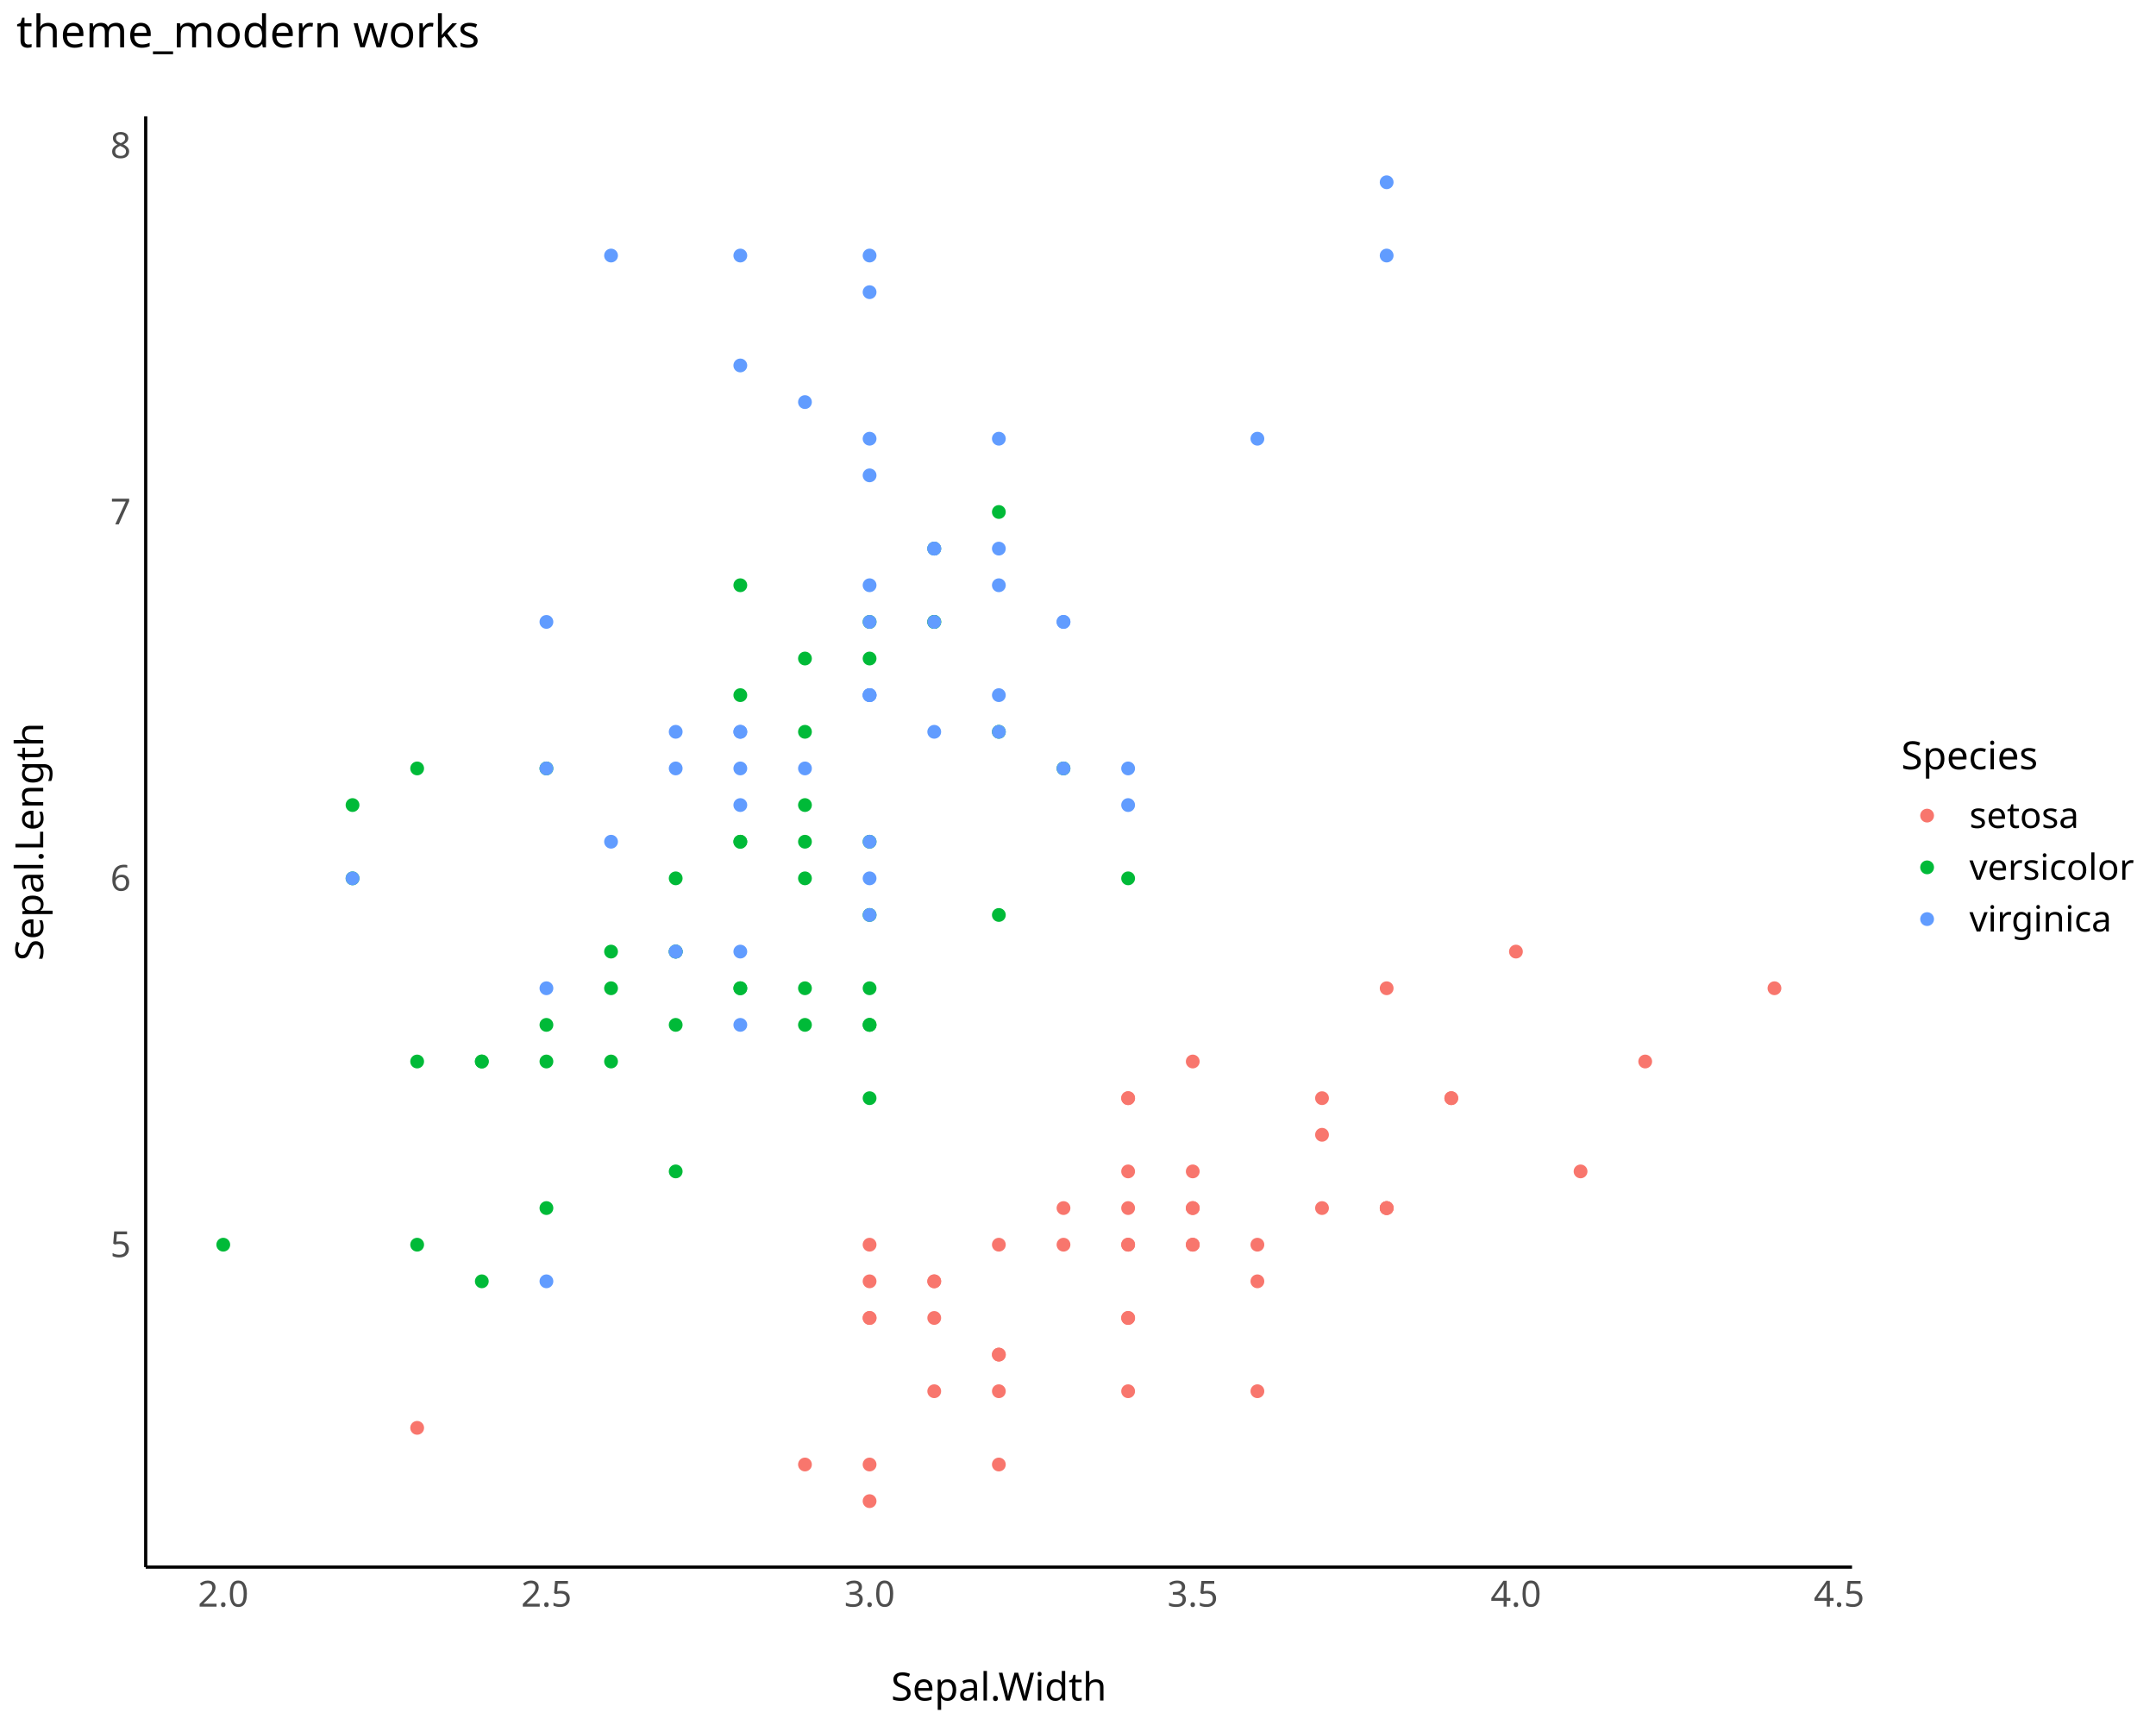
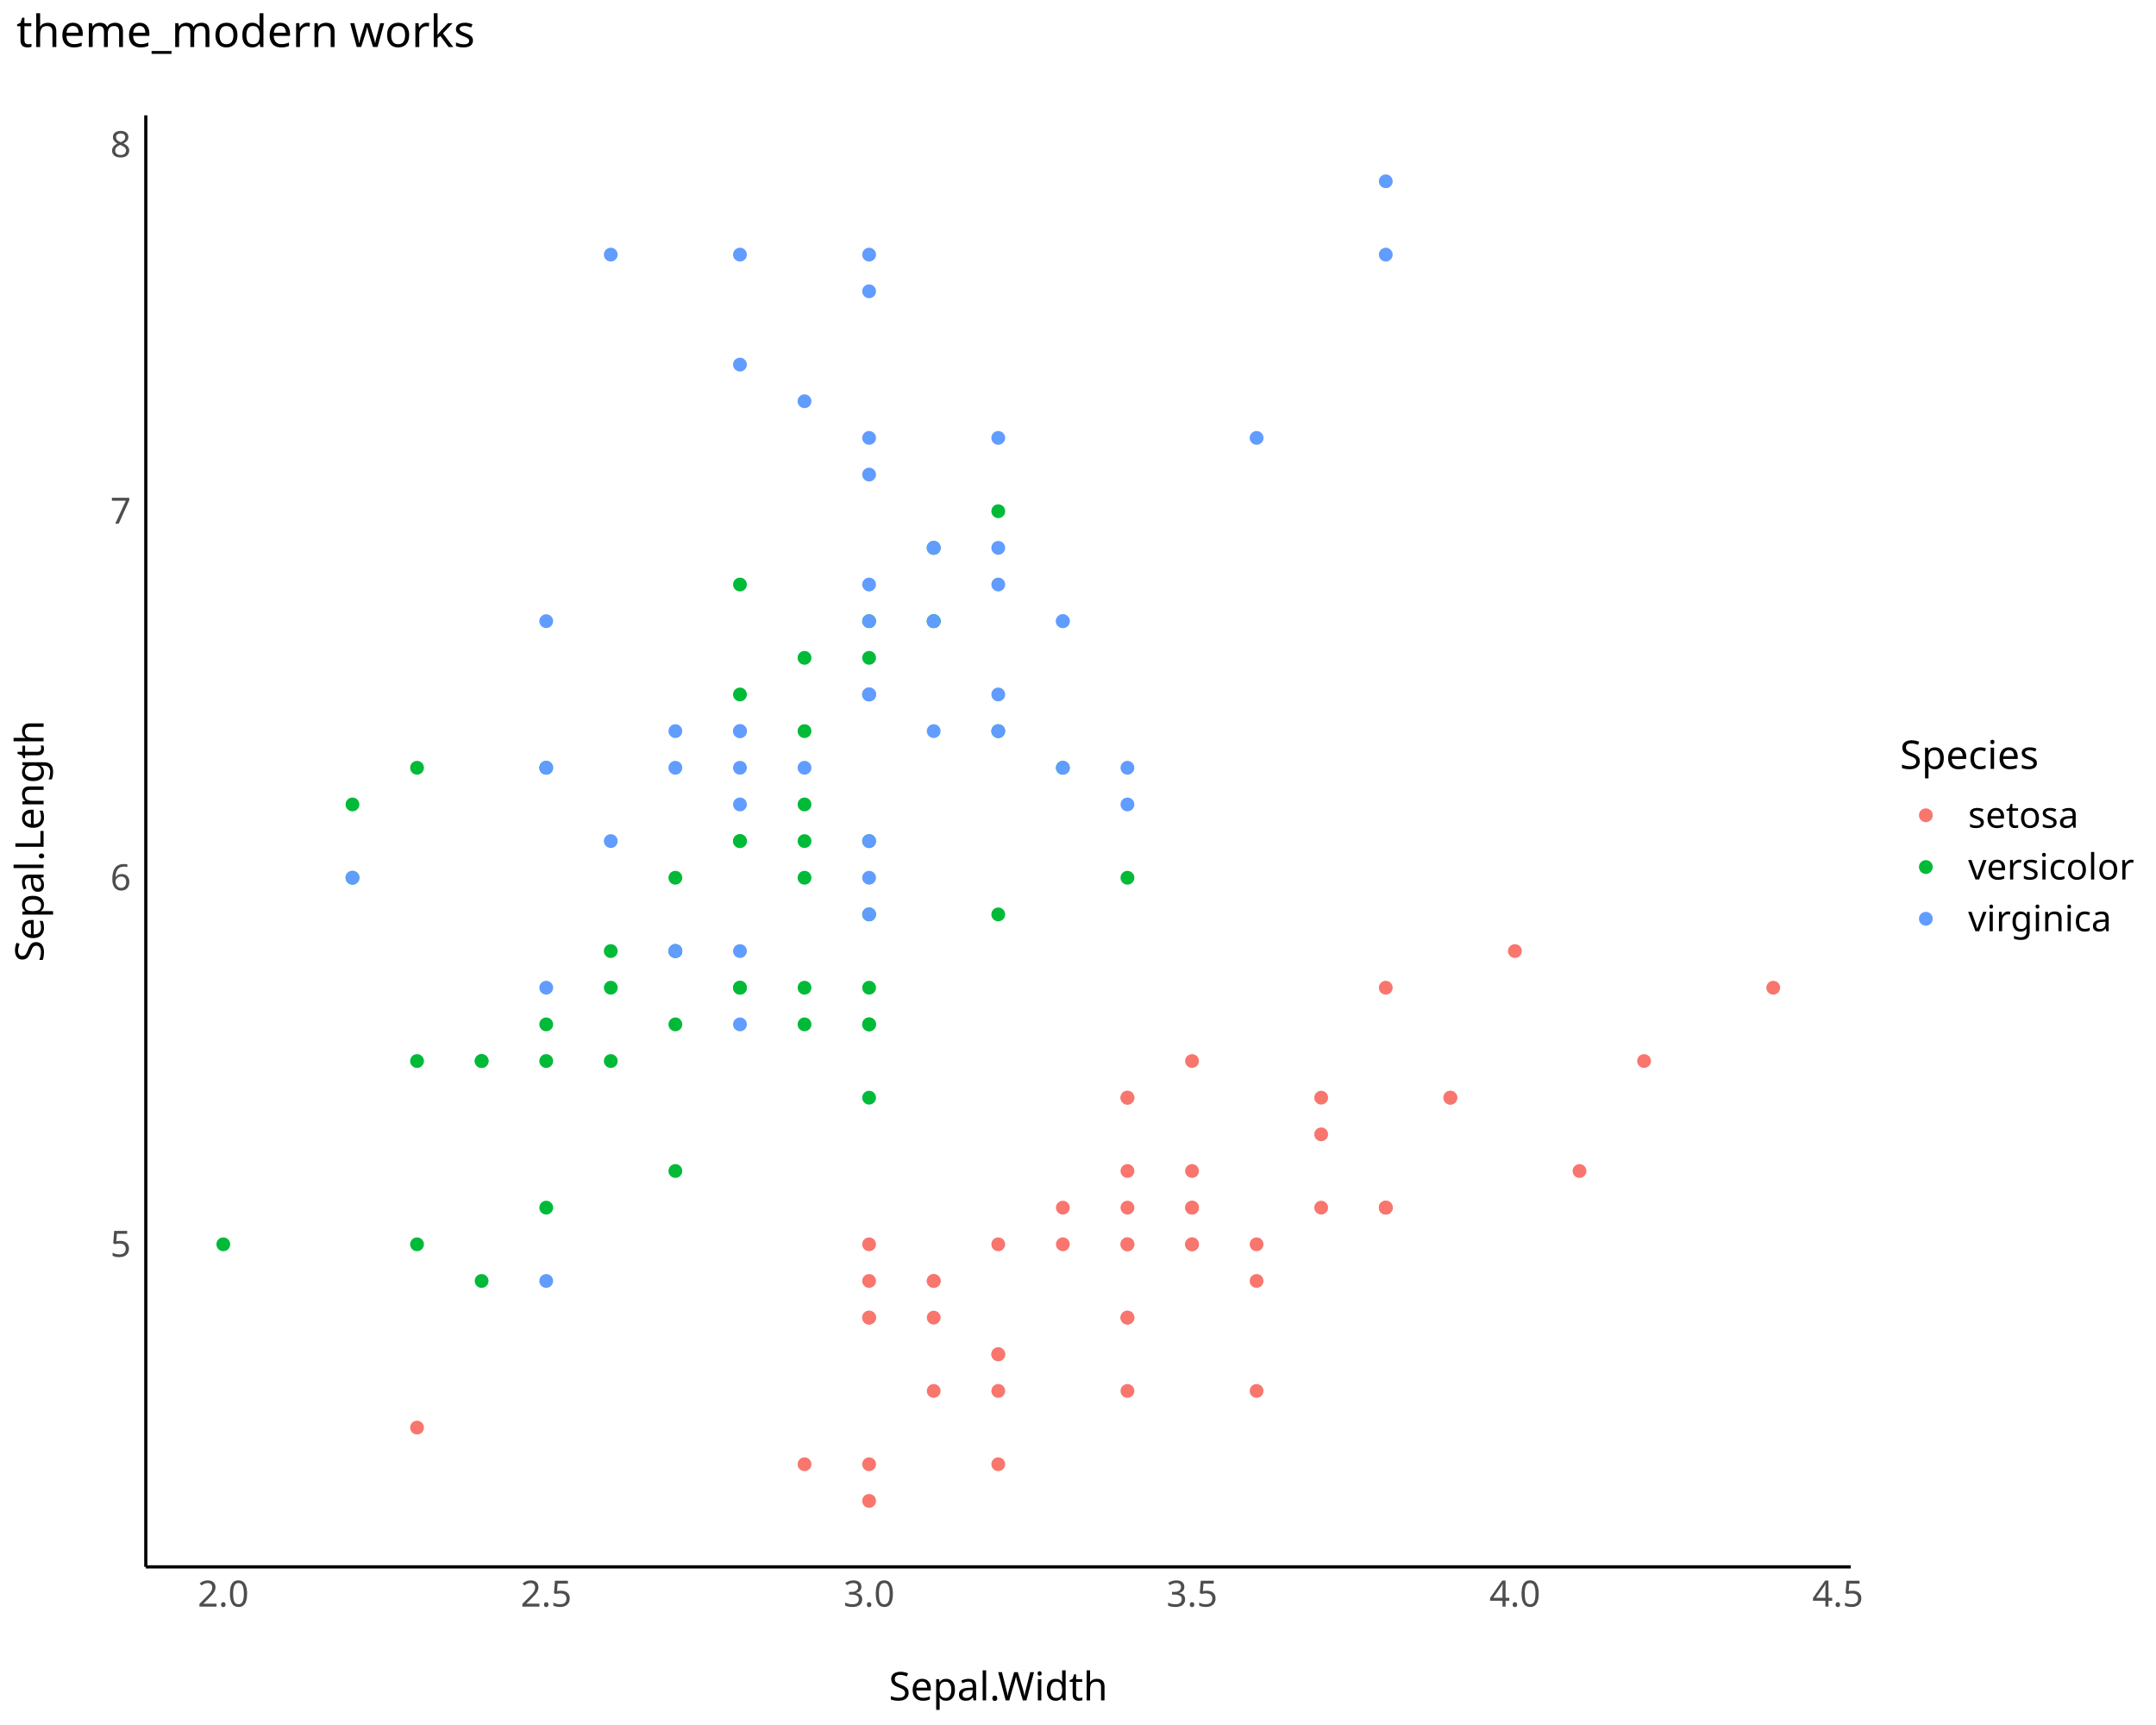
<svg xmlns="http://www.w3.org/2000/svg" class="svglite" data-engine-version="2.0" width="720.00pt" height="576.00pt" viewBox="0 0 720.00 576.00">
  <defs>
    <style type="text/css">
    .svglite line, .svglite polyline, .svglite polygon, .svglite path, .svglite rect, .svglite circle {
      fill: none;
      stroke: #000000;
      stroke-linecap: round;
      stroke-linejoin: round;
      stroke-miterlimit: 10.00;
    }
  </style>
  </defs>
  <rect width="100%" height="100%" style="stroke: none; fill: #FFFFFF;" />
  <defs>
    <clipPath id="cpMC4wMHw3MjAuMDB8MC4wMHw1NzYuMDA=">
      <rect x="0.00" y="0.00" width="720.00" height="576.00" />
    </clipPath>
  </defs>
  <g clip-path="url(#cpMC4wMHw3MjAuMDB8MC4wMHw1NzYuMDA=)">
    <rect x="0" y="0.00" width="720.00" height="576.00" style="stroke-width: 1.07; stroke: #FFFFFF; fill: #FFFFFF;" />
  </g>
  <defs>
-     <clipPath id="cpNDguNjZ8NjE4LjQ5fDM4Ljg0fDUyMy4yNw==">
-       <rect x="48.66" y="38.84" width="569.83" height="484.43" />
+     <clipPath id="cpNDguNjl8NjE4LjA2fDM4LjUxfDUyMy4yMA==">
+       <rect x="48.69" y="38.51" width="569.37" height="484.69" />
    </clipPath>
  </defs>
-   <g clip-path="url(#cpNDguNjZ8NjE4LjQ5fDM4Ljg0fDUyMy4yNw==)">
-     <rect x="48.66" y="38.84" width="569.83" height="484.43" style="stroke-width: 1.07; stroke: none; fill: #FFFFFF;" />
-     <circle cx="398.32" cy="403.39" r="1.95" style="stroke-width: 0.71; stroke: #F8766D; fill: #F8766D;" />
-     <circle cx="290.40" cy="427.85" r="1.95" style="stroke-width: 0.71; stroke: #F8766D; fill: #F8766D;" />
-     <circle cx="333.57" cy="452.32" r="1.95" style="stroke-width: 0.71; stroke: #F8766D; fill: #F8766D;" />
-     <circle cx="311.99" cy="464.55" r="1.95" style="stroke-width: 0.71; stroke: #F8766D; fill: #F8766D;" />
-     <circle cx="419.91" cy="415.62" r="1.95" style="stroke-width: 0.71; stroke: #F8766D; fill: #F8766D;" />
-     <circle cx="484.66" cy="366.69" r="1.95" style="stroke-width: 0.71; stroke: #F8766D; fill: #F8766D;" />
-     <circle cx="376.74" cy="464.55" r="1.95" style="stroke-width: 0.71; stroke: #F8766D; fill: #F8766D;" />
-     <circle cx="376.74" cy="415.62" r="1.95" style="stroke-width: 0.71; stroke: #F8766D; fill: #F8766D;" />
-     <circle cx="268.82" cy="489.02" r="1.95" style="stroke-width: 0.71; stroke: #F8766D; fill: #F8766D;" />
-     <circle cx="311.99" cy="427.85" r="1.95" style="stroke-width: 0.71; stroke: #F8766D; fill: #F8766D;" />
-     <circle cx="441.49" cy="366.69" r="1.95" style="stroke-width: 0.71; stroke: #F8766D; fill: #F8766D;" />
-     <circle cx="376.74" cy="440.08" r="1.95" style="stroke-width: 0.71; stroke: #F8766D; fill: #F8766D;" />
-     <circle cx="290.40" cy="440.08" r="1.95" style="stroke-width: 0.71; stroke: #F8766D; fill: #F8766D;" />
-     <circle cx="290.40" cy="501.25" r="1.95" style="stroke-width: 0.71; stroke: #F8766D; fill: #F8766D;" />
-     <circle cx="506.25" cy="317.75" r="1.95" style="stroke-width: 0.71; stroke: #F8766D; fill: #F8766D;" />
-     <circle cx="592.58" cy="329.99" r="1.95" style="stroke-width: 0.71; stroke: #F8766D; fill: #F8766D;" />
-     <circle cx="484.66" cy="366.69" r="1.95" style="stroke-width: 0.71; stroke: #F8766D; fill: #F8766D;" />
-     <circle cx="398.32" cy="403.39" r="1.95" style="stroke-width: 0.71; stroke: #F8766D; fill: #F8766D;" />
-     <circle cx="463.08" cy="329.99" r="1.95" style="stroke-width: 0.71; stroke: #F8766D; fill: #F8766D;" />
-     <circle cx="463.08" cy="403.39" r="1.95" style="stroke-width: 0.71; stroke: #F8766D; fill: #F8766D;" />
-     <circle cx="376.74" cy="366.69" r="1.95" style="stroke-width: 0.71; stroke: #F8766D; fill: #F8766D;" />
-     <circle cx="441.49" cy="403.39" r="1.95" style="stroke-width: 0.71; stroke: #F8766D; fill: #F8766D;" />
-     <circle cx="419.91" cy="464.55" r="1.95" style="stroke-width: 0.71; stroke: #F8766D; fill: #F8766D;" />
-     <circle cx="355.16" cy="403.39" r="1.95" style="stroke-width: 0.71; stroke: #F8766D; fill: #F8766D;" />
-     <circle cx="376.74" cy="440.08" r="1.95" style="stroke-width: 0.71; stroke: #F8766D; fill: #F8766D;" />
-     <circle cx="290.40" cy="415.62" r="1.95" style="stroke-width: 0.71; stroke: #F8766D; fill: #F8766D;" />
-     <circle cx="376.74" cy="415.62" r="1.95" style="stroke-width: 0.71; stroke: #F8766D; fill: #F8766D;" />
-     <circle cx="398.32" cy="391.15" r="1.95" style="stroke-width: 0.71; stroke: #F8766D; fill: #F8766D;" />
-     <circle cx="376.74" cy="391.15" r="1.95" style="stroke-width: 0.71; stroke: #F8766D; fill: #F8766D;" />
-     <circle cx="333.57" cy="452.32" r="1.95" style="stroke-width: 0.71; stroke: #F8766D; fill: #F8766D;" />
-     <circle cx="311.99" cy="440.08" r="1.95" style="stroke-width: 0.71; stroke: #F8766D; fill: #F8766D;" />
-     <circle cx="376.74" cy="366.69" r="1.95" style="stroke-width: 0.71; stroke: #F8766D; fill: #F8766D;" />
-     <circle cx="527.83" cy="391.15" r="1.95" style="stroke-width: 0.71; stroke: #F8766D; fill: #F8766D;" />
-     <circle cx="549.42" cy="354.45" r="1.95" style="stroke-width: 0.71; stroke: #F8766D; fill: #F8766D;" />
-     <circle cx="311.99" cy="427.85" r="1.95" style="stroke-width: 0.71; stroke: #F8766D; fill: #F8766D;" />
-     <circle cx="333.57" cy="415.62" r="1.95" style="stroke-width: 0.71; stroke: #F8766D; fill: #F8766D;" />
-     <circle cx="398.32" cy="354.45" r="1.95" style="stroke-width: 0.71; stroke: #F8766D; fill: #F8766D;" />
-     <circle cx="419.91" cy="427.85" r="1.95" style="stroke-width: 0.71; stroke: #F8766D; fill: #F8766D;" />
-     <circle cx="290.40" cy="489.02" r="1.95" style="stroke-width: 0.71; stroke: #F8766D; fill: #F8766D;" />
-     <circle cx="376.74" cy="403.39" r="1.95" style="stroke-width: 0.71; stroke: #F8766D; fill: #F8766D;" />
-     <circle cx="398.32" cy="415.62" r="1.95" style="stroke-width: 0.71; stroke: #F8766D; fill: #F8766D;" />
-     <circle cx="139.31" cy="476.78" r="1.95" style="stroke-width: 0.71; stroke: #F8766D; fill: #F8766D;" />
-     <circle cx="333.57" cy="489.02" r="1.95" style="stroke-width: 0.71; stroke: #F8766D; fill: #F8766D;" />
-     <circle cx="398.32" cy="415.62" r="1.95" style="stroke-width: 0.71; stroke: #F8766D; fill: #F8766D;" />
-     <circle cx="463.08" cy="403.39" r="1.95" style="stroke-width: 0.71; stroke: #F8766D; fill: #F8766D;" />
-     <circle cx="290.40" cy="440.08" r="1.95" style="stroke-width: 0.71; stroke: #F8766D; fill: #F8766D;" />
-     <circle cx="463.08" cy="403.39" r="1.95" style="stroke-width: 0.71; stroke: #F8766D; fill: #F8766D;" />
-     <circle cx="333.57" cy="464.55" r="1.95" style="stroke-width: 0.71; stroke: #F8766D; fill: #F8766D;" />
-     <circle cx="441.49" cy="378.92" r="1.95" style="stroke-width: 0.71; stroke: #F8766D; fill: #F8766D;" />
-     <circle cx="355.16" cy="415.62" r="1.95" style="stroke-width: 0.71; stroke: #F8766D; fill: #F8766D;" />
-     <circle cx="333.57" cy="170.96" r="1.95" style="stroke-width: 0.71; stroke: #00BA38; fill: #00BA38;" />
-     <circle cx="333.57" cy="244.36" r="1.95" style="stroke-width: 0.71; stroke: #00BA38; fill: #00BA38;" />
-     <circle cx="311.99" cy="183.19" r="1.95" style="stroke-width: 0.71; stroke: #00BA38; fill: #00BA38;" />
-     <circle cx="139.31" cy="354.45" r="1.95" style="stroke-width: 0.71; stroke: #00BA38; fill: #00BA38;" />
-     <circle cx="247.23" cy="232.12" r="1.95" style="stroke-width: 0.71; stroke: #00BA38; fill: #00BA38;" />
-     <circle cx="247.23" cy="329.99" r="1.95" style="stroke-width: 0.71; stroke: #00BA38; fill: #00BA38;" />
-     <circle cx="355.16" cy="256.59" r="1.95" style="stroke-width: 0.71; stroke: #00BA38; fill: #00BA38;" />
-     <circle cx="160.90" cy="427.85" r="1.95" style="stroke-width: 0.71; stroke: #00BA38; fill: #00BA38;" />
-     <circle cx="268.82" cy="219.89" r="1.95" style="stroke-width: 0.71; stroke: #00BA38; fill: #00BA38;" />
-     <circle cx="225.65" cy="391.15" r="1.95" style="stroke-width: 0.71; stroke: #00BA38; fill: #00BA38;" />
-     <circle cx="74.56" cy="415.62" r="1.95" style="stroke-width: 0.71; stroke: #00BA38; fill: #00BA38;" />
-     <circle cx="290.40" cy="305.52" r="1.95" style="stroke-width: 0.71; stroke: #00BA38; fill: #00BA38;" />
-     <circle cx="117.73" cy="293.29" r="1.95" style="stroke-width: 0.71; stroke: #00BA38; fill: #00BA38;" />
-     <circle cx="268.82" cy="281.06" r="1.95" style="stroke-width: 0.71; stroke: #00BA38; fill: #00BA38;" />
-     <circle cx="268.82" cy="342.22" r="1.95" style="stroke-width: 0.71; stroke: #00BA38; fill: #00BA38;" />
-     <circle cx="311.99" cy="207.66" r="1.95" style="stroke-width: 0.71; stroke: #00BA38; fill: #00BA38;" />
-     <circle cx="290.40" cy="342.22" r="1.95" style="stroke-width: 0.71; stroke: #00BA38; fill: #00BA38;" />
-     <circle cx="225.65" cy="317.75" r="1.95" style="stroke-width: 0.71; stroke: #00BA38; fill: #00BA38;" />
-     <circle cx="117.73" cy="268.82" r="1.95" style="stroke-width: 0.71; stroke: #00BA38; fill: #00BA38;" />
-     <circle cx="182.48" cy="342.22" r="1.95" style="stroke-width: 0.71; stroke: #00BA38; fill: #00BA38;" />
-     <circle cx="333.57" cy="305.52" r="1.95" style="stroke-width: 0.71; stroke: #00BA38; fill: #00BA38;" />
-     <circle cx="247.23" cy="281.06" r="1.95" style="stroke-width: 0.71; stroke: #00BA38; fill: #00BA38;" />
-     <circle cx="182.48" cy="256.59" r="1.95" style="stroke-width: 0.71; stroke: #00BA38; fill: #00BA38;" />
-     <circle cx="247.23" cy="281.06" r="1.95" style="stroke-width: 0.71; stroke: #00BA38; fill: #00BA38;" />
-     <circle cx="268.82" cy="244.36" r="1.95" style="stroke-width: 0.71; stroke: #00BA38; fill: #00BA38;" />
-     <circle cx="290.40" cy="219.89" r="1.95" style="stroke-width: 0.71; stroke: #00BA38; fill: #00BA38;" />
-     <circle cx="247.23" cy="195.42" r="1.95" style="stroke-width: 0.71; stroke: #00BA38; fill: #00BA38;" />
-     <circle cx="290.40" cy="207.66" r="1.95" style="stroke-width: 0.71; stroke: #00BA38; fill: #00BA38;" />
-     <circle cx="268.82" cy="293.29" r="1.95" style="stroke-width: 0.71; stroke: #00BA38; fill: #00BA38;" />
-     <circle cx="204.06" cy="329.99" r="1.95" style="stroke-width: 0.71; stroke: #00BA38; fill: #00BA38;" />
-     <circle cx="160.90" cy="354.45" r="1.95" style="stroke-width: 0.71; stroke: #00BA38; fill: #00BA38;" />
-     <circle cx="160.90" cy="354.45" r="1.95" style="stroke-width: 0.71; stroke: #00BA38; fill: #00BA38;" />
-     <circle cx="225.65" cy="317.75" r="1.95" style="stroke-width: 0.71; stroke: #00BA38; fill: #00BA38;" />
-     <circle cx="225.65" cy="293.29" r="1.95" style="stroke-width: 0.71; stroke: #00BA38; fill: #00BA38;" />
-     <circle cx="290.40" cy="366.69" r="1.95" style="stroke-width: 0.71; stroke: #00BA38; fill: #00BA38;" />
-     <circle cx="376.74" cy="293.29" r="1.95" style="stroke-width: 0.71; stroke: #00BA38; fill: #00BA38;" />
-     <circle cx="311.99" cy="207.66" r="1.95" style="stroke-width: 0.71; stroke: #00BA38; fill: #00BA38;" />
-     <circle cx="139.31" cy="256.59" r="1.95" style="stroke-width: 0.71; stroke: #00BA38; fill: #00BA38;" />
-     <circle cx="290.40" cy="342.22" r="1.95" style="stroke-width: 0.71; stroke: #00BA38; fill: #00BA38;" />
-     <circle cx="182.48" cy="354.45" r="1.95" style="stroke-width: 0.71; stroke: #00BA38; fill: #00BA38;" />
-     <circle cx="204.06" cy="354.45" r="1.95" style="stroke-width: 0.71; stroke: #00BA38; fill: #00BA38;" />
-     <circle cx="290.40" cy="281.06" r="1.95" style="stroke-width: 0.71; stroke: #00BA38; fill: #00BA38;" />
-     <circle cx="204.06" cy="317.75" r="1.95" style="stroke-width: 0.71; stroke: #00BA38; fill: #00BA38;" />
-     <circle cx="139.31" cy="415.62" r="1.95" style="stroke-width: 0.71; stroke: #00BA38; fill: #00BA38;" />
-     <circle cx="225.65" cy="342.22" r="1.95" style="stroke-width: 0.71; stroke: #00BA38; fill: #00BA38;" />
-     <circle cx="290.40" cy="329.99" r="1.95" style="stroke-width: 0.71; stroke: #00BA38; fill: #00BA38;" />
-     <circle cx="268.82" cy="329.99" r="1.95" style="stroke-width: 0.71; stroke: #00BA38; fill: #00BA38;" />
-     <circle cx="268.82" cy="268.82" r="1.95" style="stroke-width: 0.71; stroke: #00BA38; fill: #00BA38;" />
-     <circle cx="182.48" cy="403.39" r="1.95" style="stroke-width: 0.71; stroke: #00BA38; fill: #00BA38;" />
-     <circle cx="247.23" cy="329.99" r="1.95" style="stroke-width: 0.71; stroke: #00BA38; fill: #00BA38;" />
-     <circle cx="355.16" cy="256.59" r="1.95" style="stroke-width: 0.71; stroke: #619CFF; fill: #619CFF;" />
-     <circle cx="225.65" cy="317.75" r="1.95" style="stroke-width: 0.71; stroke: #619CFF; fill: #619CFF;" />
-     <circle cx="290.40" cy="158.73" r="1.95" style="stroke-width: 0.71; stroke: #619CFF; fill: #619CFF;" />
-     <circle cx="268.82" cy="256.59" r="1.95" style="stroke-width: 0.71; stroke: #619CFF; fill: #619CFF;" />
-     <circle cx="290.40" cy="232.12" r="1.95" style="stroke-width: 0.71; stroke: #619CFF; fill: #619CFF;" />
-     <circle cx="290.40" cy="97.56" r="1.95" style="stroke-width: 0.71; stroke: #619CFF; fill: #619CFF;" />
-     <circle cx="182.48" cy="427.85" r="1.95" style="stroke-width: 0.71; stroke: #619CFF; fill: #619CFF;" />
-     <circle cx="268.82" cy="134.26" r="1.95" style="stroke-width: 0.71; stroke: #619CFF; fill: #619CFF;" />
-     <circle cx="182.48" cy="207.66" r="1.95" style="stroke-width: 0.71; stroke: #619CFF; fill: #619CFF;" />
-     <circle cx="419.91" cy="146.49" r="1.95" style="stroke-width: 0.71; stroke: #619CFF; fill: #619CFF;" />
-     <circle cx="333.57" cy="232.12" r="1.95" style="stroke-width: 0.71; stroke: #619CFF; fill: #619CFF;" />
-     <circle cx="225.65" cy="244.36" r="1.95" style="stroke-width: 0.71; stroke: #619CFF; fill: #619CFF;" />
-     <circle cx="290.40" cy="195.42" r="1.95" style="stroke-width: 0.71; stroke: #619CFF; fill: #619CFF;" />
-     <circle cx="182.48" cy="329.99" r="1.95" style="stroke-width: 0.71; stroke: #619CFF; fill: #619CFF;" />
-     <circle cx="247.23" cy="317.75" r="1.95" style="stroke-width: 0.71; stroke: #619CFF; fill: #619CFF;" />
-     <circle cx="333.57" cy="244.36" r="1.95" style="stroke-width: 0.71; stroke: #619CFF; fill: #619CFF;" />
-     <circle cx="290.40" cy="232.12" r="1.95" style="stroke-width: 0.71; stroke: #619CFF; fill: #619CFF;" />
-     <circle cx="463.08" cy="85.33" r="1.95" style="stroke-width: 0.71; stroke: #619CFF; fill: #619CFF;" />
-     <circle cx="204.06" cy="85.33" r="1.95" style="stroke-width: 0.71; stroke: #619CFF; fill: #619CFF;" />
-     <circle cx="117.73" cy="293.29" r="1.95" style="stroke-width: 0.71; stroke: #619CFF; fill: #619CFF;" />
-     <circle cx="333.57" cy="183.19" r="1.95" style="stroke-width: 0.71; stroke: #619CFF; fill: #619CFF;" />
-     <circle cx="247.23" cy="342.22" r="1.95" style="stroke-width: 0.71; stroke: #619CFF; fill: #619CFF;" />
-     <circle cx="247.23" cy="85.33" r="1.95" style="stroke-width: 0.71; stroke: #619CFF; fill: #619CFF;" />
-     <circle cx="225.65" cy="256.59" r="1.95" style="stroke-width: 0.71; stroke: #619CFF; fill: #619CFF;" />
-     <circle cx="355.16" cy="207.66" r="1.95" style="stroke-width: 0.71; stroke: #619CFF; fill: #619CFF;" />
-     <circle cx="333.57" cy="146.49" r="1.95" style="stroke-width: 0.71; stroke: #619CFF; fill: #619CFF;" />
-     <circle cx="247.23" cy="268.82" r="1.95" style="stroke-width: 0.71; stroke: #619CFF; fill: #619CFF;" />
-     <circle cx="290.40" cy="281.06" r="1.95" style="stroke-width: 0.71; stroke: #619CFF; fill: #619CFF;" />
-     <circle cx="247.23" cy="244.36" r="1.95" style="stroke-width: 0.71; stroke: #619CFF; fill: #619CFF;" />
-     <circle cx="290.40" cy="146.49" r="1.95" style="stroke-width: 0.71; stroke: #619CFF; fill: #619CFF;" />
-     <circle cx="247.23" cy="122.03" r="1.95" style="stroke-width: 0.71; stroke: #619CFF; fill: #619CFF;" />
-     <circle cx="463.08" cy="60.86" r="1.95" style="stroke-width: 0.71; stroke: #619CFF; fill: #619CFF;" />
-     <circle cx="247.23" cy="244.36" r="1.95" style="stroke-width: 0.71; stroke: #619CFF; fill: #619CFF;" />
-     <circle cx="247.23" cy="256.59" r="1.95" style="stroke-width: 0.71; stroke: #619CFF; fill: #619CFF;" />
-     <circle cx="204.06" cy="281.06" r="1.95" style="stroke-width: 0.71; stroke: #619CFF; fill: #619CFF;" />
-     <circle cx="290.40" cy="85.33" r="1.95" style="stroke-width: 0.71; stroke: #619CFF; fill: #619CFF;" />
-     <circle cx="376.74" cy="256.59" r="1.95" style="stroke-width: 0.71; stroke: #619CFF; fill: #619CFF;" />
-     <circle cx="311.99" cy="244.36" r="1.95" style="stroke-width: 0.71; stroke: #619CFF; fill: #619CFF;" />
-     <circle cx="290.40" cy="293.29" r="1.95" style="stroke-width: 0.71; stroke: #619CFF; fill: #619CFF;" />
-     <circle cx="311.99" cy="183.19" r="1.95" style="stroke-width: 0.71; stroke: #619CFF; fill: #619CFF;" />
-     <circle cx="311.99" cy="207.66" r="1.95" style="stroke-width: 0.71; stroke: #619CFF; fill: #619CFF;" />
-     <circle cx="311.99" cy="183.19" r="1.95" style="stroke-width: 0.71; stroke: #619CFF; fill: #619CFF;" />
-     <circle cx="225.65" cy="317.75" r="1.95" style="stroke-width: 0.71; stroke: #619CFF; fill: #619CFF;" />
-     <circle cx="333.57" cy="195.42" r="1.95" style="stroke-width: 0.71; stroke: #619CFF; fill: #619CFF;" />
-     <circle cx="355.16" cy="207.66" r="1.95" style="stroke-width: 0.71; stroke: #619CFF; fill: #619CFF;" />
-     <circle cx="290.40" cy="207.66" r="1.95" style="stroke-width: 0.71; stroke: #619CFF; fill: #619CFF;" />
-     <circle cx="182.48" cy="256.59" r="1.95" style="stroke-width: 0.71; stroke: #619CFF; fill: #619CFF;" />
-     <circle cx="290.40" cy="232.12" r="1.95" style="stroke-width: 0.71; stroke: #619CFF; fill: #619CFF;" />
-     <circle cx="376.74" cy="268.82" r="1.95" style="stroke-width: 0.71; stroke: #619CFF; fill: #619CFF;" />
-     <circle cx="290.40" cy="305.52" r="1.95" style="stroke-width: 0.71; stroke: #619CFF; fill: #619CFF;" />
+   <g clip-path="url(#cpNDguNjl8NjE4LjA2fDM4LjUxfDUyMy4yMA==)">
+     <rect x="48.69" y="38.51" width="569.37" height="484.69" style="stroke-width: 1.07; stroke: none; fill: #FFFFFF;" />
+     <circle cx="398.08" cy="403.25" r="1.95" style="stroke-width: 0.71; stroke: #F8766D; fill: #F8766D;" />
+     <circle cx="290.24" cy="427.73" r="1.95" style="stroke-width: 0.71; stroke: #F8766D; fill: #F8766D;" />
+     <circle cx="333.37" cy="452.21" r="1.95" style="stroke-width: 0.71; stroke: #F8766D; fill: #F8766D;" />
+     <circle cx="311.81" cy="464.45" r="1.95" style="stroke-width: 0.71; stroke: #F8766D; fill: #F8766D;" />
+     <circle cx="419.64" cy="415.49" r="1.95" style="stroke-width: 0.71; stroke: #F8766D; fill: #F8766D;" />
+     <circle cx="484.34" cy="366.53" r="1.95" style="stroke-width: 0.71; stroke: #F8766D; fill: #F8766D;" />
+     <circle cx="376.51" cy="464.45" r="1.95" style="stroke-width: 0.71; stroke: #F8766D; fill: #F8766D;" />
+     <circle cx="376.51" cy="415.49" r="1.95" style="stroke-width: 0.71; stroke: #F8766D; fill: #F8766D;" />
+     <circle cx="268.67" cy="488.93" r="1.95" style="stroke-width: 0.71; stroke: #F8766D; fill: #F8766D;" />
+     <circle cx="311.81" cy="427.73" r="1.95" style="stroke-width: 0.71; stroke: #F8766D; fill: #F8766D;" />
+     <circle cx="441.21" cy="366.53" r="1.95" style="stroke-width: 0.71; stroke: #F8766D; fill: #F8766D;" />
+     <circle cx="376.51" cy="439.97" r="1.95" style="stroke-width: 0.71; stroke: #F8766D; fill: #F8766D;" />
+     <circle cx="290.24" cy="439.97" r="1.95" style="stroke-width: 0.71; stroke: #F8766D; fill: #F8766D;" />
+     <circle cx="290.24" cy="501.17" r="1.95" style="stroke-width: 0.71; stroke: #F8766D; fill: #F8766D;" />
+     <circle cx="505.91" cy="317.57" r="1.95" style="stroke-width: 0.71; stroke: #F8766D; fill: #F8766D;" />
+     <circle cx="592.18" cy="329.81" r="1.95" style="stroke-width: 0.71; stroke: #F8766D; fill: #F8766D;" />
+     <circle cx="484.34" cy="366.53" r="1.95" style="stroke-width: 0.71; stroke: #F8766D; fill: #F8766D;" />
+     <circle cx="398.08" cy="403.25" r="1.95" style="stroke-width: 0.71; stroke: #F8766D; fill: #F8766D;" />
+     <circle cx="462.78" cy="329.81" r="1.95" style="stroke-width: 0.71; stroke: #F8766D; fill: #F8766D;" />
+     <circle cx="462.78" cy="403.25" r="1.95" style="stroke-width: 0.71; stroke: #F8766D; fill: #F8766D;" />
+     <circle cx="376.51" cy="366.53" r="1.95" style="stroke-width: 0.71; stroke: #F8766D; fill: #F8766D;" />
+     <circle cx="441.21" cy="403.25" r="1.95" style="stroke-width: 0.71; stroke: #F8766D; fill: #F8766D;" />
+     <circle cx="419.64" cy="464.45" r="1.95" style="stroke-width: 0.71; stroke: #F8766D; fill: #F8766D;" />
+     <circle cx="354.94" cy="403.25" r="1.95" style="stroke-width: 0.71; stroke: #F8766D; fill: #F8766D;" />
+     <circle cx="376.51" cy="439.97" r="1.95" style="stroke-width: 0.71; stroke: #F8766D; fill: #F8766D;" />
+     <circle cx="290.24" cy="415.49" r="1.95" style="stroke-width: 0.71; stroke: #F8766D; fill: #F8766D;" />
+     <circle cx="376.51" cy="415.49" r="1.95" style="stroke-width: 0.71; stroke: #F8766D; fill: #F8766D;" />
+     <circle cx="398.08" cy="391.01" r="1.95" style="stroke-width: 0.71; stroke: #F8766D; fill: #F8766D;" />
+     <circle cx="376.51" cy="391.01" r="1.95" style="stroke-width: 0.71; stroke: #F8766D; fill: #F8766D;" />
+     <circle cx="333.37" cy="452.21" r="1.95" style="stroke-width: 0.71; stroke: #F8766D; fill: #F8766D;" />
+     <circle cx="311.81" cy="439.97" r="1.95" style="stroke-width: 0.71; stroke: #F8766D; fill: #F8766D;" />
+     <circle cx="376.51" cy="366.53" r="1.95" style="stroke-width: 0.71; stroke: #F8766D; fill: #F8766D;" />
+     <circle cx="527.48" cy="391.01" r="1.95" style="stroke-width: 0.71; stroke: #F8766D; fill: #F8766D;" />
+     <circle cx="549.04" cy="354.29" r="1.95" style="stroke-width: 0.71; stroke: #F8766D; fill: #F8766D;" />
+     <circle cx="311.81" cy="427.73" r="1.95" style="stroke-width: 0.71; stroke: #F8766D; fill: #F8766D;" />
+     <circle cx="333.37" cy="415.49" r="1.95" style="stroke-width: 0.71; stroke: #F8766D; fill: #F8766D;" />
+     <circle cx="398.08" cy="354.29" r="1.95" style="stroke-width: 0.71; stroke: #F8766D; fill: #F8766D;" />
+     <circle cx="419.64" cy="427.73" r="1.95" style="stroke-width: 0.71; stroke: #F8766D; fill: #F8766D;" />
+     <circle cx="290.24" cy="488.93" r="1.95" style="stroke-width: 0.71; stroke: #F8766D; fill: #F8766D;" />
+     <circle cx="376.51" cy="403.25" r="1.95" style="stroke-width: 0.71; stroke: #F8766D; fill: #F8766D;" />
+     <circle cx="398.08" cy="415.49" r="1.95" style="stroke-width: 0.71; stroke: #F8766D; fill: #F8766D;" />
+     <circle cx="139.27" cy="476.69" r="1.95" style="stroke-width: 0.71; stroke: #F8766D; fill: #F8766D;" />
+     <circle cx="333.37" cy="488.93" r="1.95" style="stroke-width: 0.71; stroke: #F8766D; fill: #F8766D;" />
+     <circle cx="398.08" cy="415.49" r="1.95" style="stroke-width: 0.71; stroke: #F8766D; fill: #F8766D;" />
+     <circle cx="462.78" cy="403.25" r="1.95" style="stroke-width: 0.71; stroke: #F8766D; fill: #F8766D;" />
+     <circle cx="290.24" cy="439.97" r="1.95" style="stroke-width: 0.71; stroke: #F8766D; fill: #F8766D;" />
+     <circle cx="462.78" cy="403.25" r="1.95" style="stroke-width: 0.71; stroke: #F8766D; fill: #F8766D;" />
+     <circle cx="333.37" cy="464.45" r="1.95" style="stroke-width: 0.71; stroke: #F8766D; fill: #F8766D;" />
+     <circle cx="441.21" cy="378.77" r="1.95" style="stroke-width: 0.71; stroke: #F8766D; fill: #F8766D;" />
+     <circle cx="354.94" cy="415.49" r="1.95" style="stroke-width: 0.71; stroke: #F8766D; fill: #F8766D;" />
+     <circle cx="333.37" cy="170.70" r="1.95" style="stroke-width: 0.71; stroke: #00BA38; fill: #00BA38;" />
+     <circle cx="333.37" cy="244.13" r="1.95" style="stroke-width: 0.71; stroke: #00BA38; fill: #00BA38;" />
+     <circle cx="311.81" cy="182.94" r="1.95" style="stroke-width: 0.71; stroke: #00BA38; fill: #00BA38;" />
+     <circle cx="139.27" cy="354.29" r="1.95" style="stroke-width: 0.71; stroke: #00BA38; fill: #00BA38;" />
+     <circle cx="247.11" cy="231.89" r="1.95" style="stroke-width: 0.71; stroke: #00BA38; fill: #00BA38;" />
+     <circle cx="247.11" cy="329.81" r="1.95" style="stroke-width: 0.71; stroke: #00BA38; fill: #00BA38;" />
+     <circle cx="354.94" cy="256.37" r="1.95" style="stroke-width: 0.71; stroke: #00BA38; fill: #00BA38;" />
+     <circle cx="160.84" cy="427.73" r="1.95" style="stroke-width: 0.71; stroke: #00BA38; fill: #00BA38;" />
+     <circle cx="268.67" cy="219.66" r="1.95" style="stroke-width: 0.71; stroke: #00BA38; fill: #00BA38;" />
+     <circle cx="225.54" cy="391.01" r="1.95" style="stroke-width: 0.71; stroke: #00BA38; fill: #00BA38;" />
+     <circle cx="74.57" cy="415.49" r="1.95" style="stroke-width: 0.71; stroke: #00BA38; fill: #00BA38;" />
+     <circle cx="290.24" cy="305.33" r="1.95" style="stroke-width: 0.71; stroke: #00BA38; fill: #00BA38;" />
+     <circle cx="117.71" cy="293.09" r="1.95" style="stroke-width: 0.71; stroke: #00BA38; fill: #00BA38;" />
+     <circle cx="268.67" cy="280.85" r="1.95" style="stroke-width: 0.71; stroke: #00BA38; fill: #00BA38;" />
+     <circle cx="268.67" cy="342.05" r="1.95" style="stroke-width: 0.71; stroke: #00BA38; fill: #00BA38;" />
+     <circle cx="311.81" cy="207.42" r="1.95" style="stroke-width: 0.71; stroke: #00BA38; fill: #00BA38;" />
+     <circle cx="290.24" cy="342.05" r="1.95" style="stroke-width: 0.71; stroke: #00BA38; fill: #00BA38;" />
+     <circle cx="225.54" cy="317.57" r="1.95" style="stroke-width: 0.71; stroke: #00BA38; fill: #00BA38;" />
+     <circle cx="117.71" cy="268.61" r="1.95" style="stroke-width: 0.71; stroke: #00BA38; fill: #00BA38;" />
+     <circle cx="182.41" cy="342.05" r="1.95" style="stroke-width: 0.71; stroke: #00BA38; fill: #00BA38;" />
+     <circle cx="333.37" cy="305.33" r="1.95" style="stroke-width: 0.71; stroke: #00BA38; fill: #00BA38;" />
+     <circle cx="247.11" cy="280.85" r="1.95" style="stroke-width: 0.71; stroke: #00BA38; fill: #00BA38;" />
+     <circle cx="182.41" cy="256.37" r="1.95" style="stroke-width: 0.71; stroke: #00BA38; fill: #00BA38;" />
+     <circle cx="247.11" cy="280.85" r="1.95" style="stroke-width: 0.71; stroke: #00BA38; fill: #00BA38;" />
+     <circle cx="268.67" cy="244.13" r="1.95" style="stroke-width: 0.71; stroke: #00BA38; fill: #00BA38;" />
+     <circle cx="290.24" cy="219.66" r="1.95" style="stroke-width: 0.71; stroke: #00BA38; fill: #00BA38;" />
+     <circle cx="247.11" cy="195.18" r="1.95" style="stroke-width: 0.71; stroke: #00BA38; fill: #00BA38;" />
+     <circle cx="290.24" cy="207.42" r="1.95" style="stroke-width: 0.71; stroke: #00BA38; fill: #00BA38;" />
+     <circle cx="268.67" cy="293.09" r="1.95" style="stroke-width: 0.71; stroke: #00BA38; fill: #00BA38;" />
+     <circle cx="203.97" cy="329.81" r="1.95" style="stroke-width: 0.71; stroke: #00BA38; fill: #00BA38;" />
+     <circle cx="160.84" cy="354.29" r="1.95" style="stroke-width: 0.71; stroke: #00BA38; fill: #00BA38;" />
+     <circle cx="160.84" cy="354.29" r="1.95" style="stroke-width: 0.71; stroke: #00BA38; fill: #00BA38;" />
+     <circle cx="225.54" cy="317.57" r="1.95" style="stroke-width: 0.71; stroke: #00BA38; fill: #00BA38;" />
+     <circle cx="225.54" cy="293.09" r="1.95" style="stroke-width: 0.71; stroke: #00BA38; fill: #00BA38;" />
+     <circle cx="290.24" cy="366.53" r="1.95" style="stroke-width: 0.71; stroke: #00BA38; fill: #00BA38;" />
+     <circle cx="376.51" cy="293.09" r="1.95" style="stroke-width: 0.71; stroke: #00BA38; fill: #00BA38;" />
+     <circle cx="311.81" cy="207.42" r="1.95" style="stroke-width: 0.71; stroke: #00BA38; fill: #00BA38;" />
+     <circle cx="139.27" cy="256.37" r="1.95" style="stroke-width: 0.71; stroke: #00BA38; fill: #00BA38;" />
+     <circle cx="290.24" cy="342.05" r="1.95" style="stroke-width: 0.71; stroke: #00BA38; fill: #00BA38;" />
+     <circle cx="182.41" cy="354.29" r="1.95" style="stroke-width: 0.71; stroke: #00BA38; fill: #00BA38;" />
+     <circle cx="203.97" cy="354.29" r="1.95" style="stroke-width: 0.71; stroke: #00BA38; fill: #00BA38;" />
+     <circle cx="290.24" cy="280.85" r="1.95" style="stroke-width: 0.71; stroke: #00BA38; fill: #00BA38;" />
+     <circle cx="203.97" cy="317.57" r="1.95" style="stroke-width: 0.71; stroke: #00BA38; fill: #00BA38;" />
+     <circle cx="139.27" cy="415.49" r="1.95" style="stroke-width: 0.71; stroke: #00BA38; fill: #00BA38;" />
+     <circle cx="225.54" cy="342.05" r="1.95" style="stroke-width: 0.71; stroke: #00BA38; fill: #00BA38;" />
+     <circle cx="290.24" cy="329.81" r="1.95" style="stroke-width: 0.71; stroke: #00BA38; fill: #00BA38;" />
+     <circle cx="268.67" cy="329.81" r="1.95" style="stroke-width: 0.71; stroke: #00BA38; fill: #00BA38;" />
+     <circle cx="268.67" cy="268.61" r="1.95" style="stroke-width: 0.71; stroke: #00BA38; fill: #00BA38;" />
+     <circle cx="182.41" cy="403.25" r="1.95" style="stroke-width: 0.71; stroke: #00BA38; fill: #00BA38;" />
+     <circle cx="247.11" cy="329.81" r="1.95" style="stroke-width: 0.71; stroke: #00BA38; fill: #00BA38;" />
+     <circle cx="354.94" cy="256.37" r="1.95" style="stroke-width: 0.71; stroke: #619CFF; fill: #619CFF;" />
+     <circle cx="225.54" cy="317.57" r="1.95" style="stroke-width: 0.71; stroke: #619CFF; fill: #619CFF;" />
+     <circle cx="290.24" cy="158.46" r="1.95" style="stroke-width: 0.71; stroke: #619CFF; fill: #619CFF;" />
+     <circle cx="268.67" cy="256.37" r="1.95" style="stroke-width: 0.71; stroke: #619CFF; fill: #619CFF;" />
+     <circle cx="290.24" cy="231.89" r="1.95" style="stroke-width: 0.71; stroke: #619CFF; fill: #619CFF;" />
+     <circle cx="290.24" cy="97.26" r="1.95" style="stroke-width: 0.71; stroke: #619CFF; fill: #619CFF;" />
+     <circle cx="182.41" cy="427.73" r="1.95" style="stroke-width: 0.71; stroke: #619CFF; fill: #619CFF;" />
+     <circle cx="268.67" cy="133.98" r="1.95" style="stroke-width: 0.71; stroke: #619CFF; fill: #619CFF;" />
+     <circle cx="182.41" cy="207.42" r="1.95" style="stroke-width: 0.71; stroke: #619CFF; fill: #619CFF;" />
+     <circle cx="419.64" cy="146.22" r="1.95" style="stroke-width: 0.71; stroke: #619CFF; fill: #619CFF;" />
+     <circle cx="333.37" cy="231.89" r="1.95" style="stroke-width: 0.71; stroke: #619CFF; fill: #619CFF;" />
+     <circle cx="225.54" cy="244.13" r="1.95" style="stroke-width: 0.71; stroke: #619CFF; fill: #619CFF;" />
+     <circle cx="290.24" cy="195.18" r="1.95" style="stroke-width: 0.71; stroke: #619CFF; fill: #619CFF;" />
+     <circle cx="182.41" cy="329.81" r="1.95" style="stroke-width: 0.71; stroke: #619CFF; fill: #619CFF;" />
+     <circle cx="247.11" cy="317.57" r="1.95" style="stroke-width: 0.71; stroke: #619CFF; fill: #619CFF;" />
+     <circle cx="333.37" cy="244.13" r="1.95" style="stroke-width: 0.71; stroke: #619CFF; fill: #619CFF;" />
+     <circle cx="290.24" cy="231.89" r="1.95" style="stroke-width: 0.71; stroke: #619CFF; fill: #619CFF;" />
+     <circle cx="462.78" cy="85.02" r="1.95" style="stroke-width: 0.71; stroke: #619CFF; fill: #619CFF;" />
+     <circle cx="203.97" cy="85.02" r="1.95" style="stroke-width: 0.71; stroke: #619CFF; fill: #619CFF;" />
+     <circle cx="117.71" cy="293.09" r="1.95" style="stroke-width: 0.71; stroke: #619CFF; fill: #619CFF;" />
+     <circle cx="333.37" cy="182.94" r="1.95" style="stroke-width: 0.71; stroke: #619CFF; fill: #619CFF;" />
+     <circle cx="247.11" cy="342.05" r="1.95" style="stroke-width: 0.71; stroke: #619CFF; fill: #619CFF;" />
+     <circle cx="247.11" cy="85.02" r="1.95" style="stroke-width: 0.71; stroke: #619CFF; fill: #619CFF;" />
+     <circle cx="225.54" cy="256.37" r="1.95" style="stroke-width: 0.71; stroke: #619CFF; fill: #619CFF;" />
+     <circle cx="354.94" cy="207.42" r="1.95" style="stroke-width: 0.71; stroke: #619CFF; fill: #619CFF;" />
+     <circle cx="333.37" cy="146.22" r="1.95" style="stroke-width: 0.71; stroke: #619CFF; fill: #619CFF;" />
+     <circle cx="247.11" cy="268.61" r="1.95" style="stroke-width: 0.71; stroke: #619CFF; fill: #619CFF;" />
+     <circle cx="290.24" cy="280.85" r="1.95" style="stroke-width: 0.71; stroke: #619CFF; fill: #619CFF;" />
+     <circle cx="247.11" cy="244.13" r="1.95" style="stroke-width: 0.71; stroke: #619CFF; fill: #619CFF;" />
+     <circle cx="290.24" cy="146.22" r="1.95" style="stroke-width: 0.71; stroke: #619CFF; fill: #619CFF;" />
+     <circle cx="247.11" cy="121.74" r="1.95" style="stroke-width: 0.71; stroke: #619CFF; fill: #619CFF;" />
+     <circle cx="462.78" cy="60.54" r="1.95" style="stroke-width: 0.71; stroke: #619CFF; fill: #619CFF;" />
+     <circle cx="247.11" cy="244.13" r="1.95" style="stroke-width: 0.71; stroke: #619CFF; fill: #619CFF;" />
+     <circle cx="247.11" cy="256.37" r="1.95" style="stroke-width: 0.71; stroke: #619CFF; fill: #619CFF;" />
+     <circle cx="203.97" cy="280.85" r="1.95" style="stroke-width: 0.71; stroke: #619CFF; fill: #619CFF;" />
+     <circle cx="290.24" cy="85.02" r="1.95" style="stroke-width: 0.71; stroke: #619CFF; fill: #619CFF;" />
+     <circle cx="376.51" cy="256.37" r="1.95" style="stroke-width: 0.71; stroke: #619CFF; fill: #619CFF;" />
+     <circle cx="311.81" cy="244.13" r="1.95" style="stroke-width: 0.71; stroke: #619CFF; fill: #619CFF;" />
+     <circle cx="290.24" cy="293.09" r="1.95" style="stroke-width: 0.71; stroke: #619CFF; fill: #619CFF;" />
+     <circle cx="311.81" cy="182.94" r="1.95" style="stroke-width: 0.71; stroke: #619CFF; fill: #619CFF;" />
+     <circle cx="311.81" cy="207.42" r="1.95" style="stroke-width: 0.71; stroke: #619CFF; fill: #619CFF;" />
+     <circle cx="311.81" cy="182.94" r="1.95" style="stroke-width: 0.71; stroke: #619CFF; fill: #619CFF;" />
+     <circle cx="225.54" cy="317.57" r="1.95" style="stroke-width: 0.71; stroke: #619CFF; fill: #619CFF;" />
+     <circle cx="333.37" cy="195.18" r="1.95" style="stroke-width: 0.71; stroke: #619CFF; fill: #619CFF;" />
+     <circle cx="354.94" cy="207.42" r="1.95" style="stroke-width: 0.71; stroke: #619CFF; fill: #619CFF;" />
+     <circle cx="290.24" cy="207.42" r="1.95" style="stroke-width: 0.71; stroke: #619CFF; fill: #619CFF;" />
+     <circle cx="182.41" cy="256.37" r="1.95" style="stroke-width: 0.71; stroke: #619CFF; fill: #619CFF;" />
+     <circle cx="290.24" cy="231.89" r="1.95" style="stroke-width: 0.71; stroke: #619CFF; fill: #619CFF;" />
+     <circle cx="376.51" cy="268.61" r="1.95" style="stroke-width: 0.71; stroke: #619CFF; fill: #619CFF;" />
+     <circle cx="290.24" cy="305.33" r="1.95" style="stroke-width: 0.71; stroke: #619CFF; fill: #619CFF;" />
  </g>
  <g clip-path="url(#cpMC4wMHw3MjAuMDB8MC4wMHw1NzYuMDA=)">
-     <polyline points="48.66,523.27 48.66,38.84 " style="stroke-width: 1.07; stroke-linecap: butt;" />
-     <text x="43.72" y="419.75" text-anchor="end" style="font-size: 12.00px; fill: #4D4D4D; font-family: sans;" textLength="6.67px" lengthAdjust="spacingAndGlyphs">5</text>
-     <text x="43.72" y="297.42" text-anchor="end" style="font-size: 12.00px; fill: #4D4D4D; font-family: sans;" textLength="6.67px" lengthAdjust="spacingAndGlyphs">6</text>
-     <text x="43.72" y="175.09" text-anchor="end" style="font-size: 12.00px; fill: #4D4D4D; font-family: sans;" textLength="6.67px" lengthAdjust="spacingAndGlyphs">7</text>
-     <text x="43.72" y="52.76" text-anchor="end" style="font-size: 12.00px; fill: #4D4D4D; font-family: sans;" textLength="6.67px" lengthAdjust="spacingAndGlyphs">8</text>
-     <polyline points="48.66,523.27 618.49,523.27 " style="stroke-width: 1.07; stroke-linecap: butt;" />
-     <text x="74.56" y="536.46" text-anchor="middle" style="font-size: 12.00px; fill: #4D4D4D; font-family: sans;" textLength="16.68px" lengthAdjust="spacingAndGlyphs">2.0</text>
-     <text x="182.48" y="536.46" text-anchor="middle" style="font-size: 12.00px; fill: #4D4D4D; font-family: sans;" textLength="16.68px" lengthAdjust="spacingAndGlyphs">2.5</text>
-     <text x="290.40" y="536.46" text-anchor="middle" style="font-size: 12.00px; fill: #4D4D4D; font-family: sans;" textLength="16.68px" lengthAdjust="spacingAndGlyphs">3.0</text>
-     <text x="398.32" y="536.46" text-anchor="middle" style="font-size: 12.00px; fill: #4D4D4D; font-family: sans;" textLength="16.68px" lengthAdjust="spacingAndGlyphs">3.5</text>
-     <text x="506.25" y="536.46" text-anchor="middle" style="font-size: 12.00px; fill: #4D4D4D; font-family: sans;" textLength="16.68px" lengthAdjust="spacingAndGlyphs">4.0</text>
-     <text x="614.17" y="536.46" text-anchor="middle" style="font-size: 12.00px; fill: #4D4D4D; font-family: sans;" textLength="16.68px" lengthAdjust="spacingAndGlyphs">4.5</text>
-     <text x="333.57" y="567.82" text-anchor="middle" style="font-size: 13.00px; font-family: sans;" textLength="70.09px" lengthAdjust="spacingAndGlyphs">Sepal.Width</text>
-     <text transform="translate(14.43,281.06) rotate(-90)" text-anchor="middle" style="font-size: 13.00px; font-family: sans;" textLength="76.63px" lengthAdjust="spacingAndGlyphs">Sepal.Length</text>
-     <rect x="629.44" y="241.09" width="85.08" height="79.92" style="stroke-width: 1.07; stroke: none; fill: #FFFFFF;" />
-     <text x="634.92" y="256.87" style="font-size: 13.00px; font-family: sans;" textLength="46.26px" lengthAdjust="spacingAndGlyphs">Species</text>
-     <circle cx="643.56" cy="272.34" r="1.95" style="stroke-width: 0.71; stroke: #F8766D; fill: #F8766D;" />
-     <circle cx="643.56" cy="289.62" r="1.95" style="stroke-width: 0.71; stroke: #00BA38; fill: #00BA38;" />
-     <circle cx="643.56" cy="306.90" r="1.95" style="stroke-width: 0.71; stroke: #619CFF; fill: #619CFF;" />
-     <text x="657.68" y="276.47" style="font-size: 12.00px; font-family: sans;" textLength="35.37px" lengthAdjust="spacingAndGlyphs">setosa</text>
-     <text x="657.68" y="293.75" style="font-size: 12.00px; font-family: sans;" textLength="51.36px" lengthAdjust="spacingAndGlyphs">versicolor</text>
-     <text x="657.68" y="311.03" style="font-size: 12.00px; font-family: sans;" textLength="44.02px" lengthAdjust="spacingAndGlyphs">virginica</text>
-     <text x="5.48" y="15.80" style="font-size: 15.00px; font-family: sans;" textLength="144.26px" lengthAdjust="spacingAndGlyphs">theme_modern works</text>
+     <polyline points="48.69,523.20 48.69,38.51 " style="stroke-width: 1.07; stroke-linecap: butt;" />
+     <text x="43.76" y="419.65" text-anchor="end" style="font-size: 12.10px; fill: #4D4D4D; font-family: sans;" textLength="6.73px" lengthAdjust="spacingAndGlyphs">5</text>
+     <text x="43.76" y="297.26" text-anchor="end" style="font-size: 12.10px; fill: #4D4D4D; font-family: sans;" textLength="6.73px" lengthAdjust="spacingAndGlyphs">6</text>
+     <text x="43.76" y="174.86" text-anchor="end" style="font-size: 12.10px; fill: #4D4D4D; font-family: sans;" textLength="6.73px" lengthAdjust="spacingAndGlyphs">7</text>
+     <text x="43.76" y="52.46" text-anchor="end" style="font-size: 12.10px; fill: #4D4D4D; font-family: sans;" textLength="6.73px" lengthAdjust="spacingAndGlyphs">8</text>
+     <polyline points="48.69,523.20 618.06,523.20 " style="stroke-width: 1.07; stroke-linecap: butt;" />
+     <text x="74.57" y="536.46" text-anchor="middle" style="font-size: 12.10px; fill: #4D4D4D; font-family: sans;" textLength="16.82px" lengthAdjust="spacingAndGlyphs">2.0</text>
+     <text x="182.41" y="536.46" text-anchor="middle" style="font-size: 12.10px; fill: #4D4D4D; font-family: sans;" textLength="16.82px" lengthAdjust="spacingAndGlyphs">2.5</text>
+     <text x="290.24" y="536.46" text-anchor="middle" style="font-size: 12.10px; fill: #4D4D4D; font-family: sans;" textLength="16.82px" lengthAdjust="spacingAndGlyphs">3.0</text>
+     <text x="398.08" y="536.46" text-anchor="middle" style="font-size: 12.10px; fill: #4D4D4D; font-family: sans;" textLength="16.82px" lengthAdjust="spacingAndGlyphs">3.5</text>
+     <text x="505.91" y="536.46" text-anchor="middle" style="font-size: 12.10px; fill: #4D4D4D; font-family: sans;" textLength="16.82px" lengthAdjust="spacingAndGlyphs">4.0</text>
+     <text x="613.74" y="536.46" text-anchor="middle" style="font-size: 12.10px; fill: #4D4D4D; font-family: sans;" textLength="16.82px" lengthAdjust="spacingAndGlyphs">4.5</text>
+     <text x="333.37" y="567.78" text-anchor="middle" style="font-size: 13.20px; font-family: sans;" textLength="71.17px" lengthAdjust="spacingAndGlyphs">Sepal.Width</text>
+     <text transform="translate(14.56,280.85) rotate(-90)" text-anchor="middle" style="font-size: 13.20px; font-family: sans;" textLength="77.81px" lengthAdjust="spacingAndGlyphs">Sepal.Length</text>
+     <rect x="629.02" y="240.80" width="85.50" height="80.10" style="stroke-width: 1.07; stroke: none; fill: #FFFFFF;" />
+     <text x="634.50" y="256.74" style="font-size: 13.20px; font-family: sans;" textLength="46.97px" lengthAdjust="spacingAndGlyphs">Species</text>
+     <circle cx="643.14" cy="272.23" r="1.95" style="stroke-width: 0.71; stroke: #F8766D; fill: #F8766D;" />
+     <circle cx="643.14" cy="289.51" r="1.95" style="stroke-width: 0.71; stroke: #00BA38; fill: #00BA38;" />
+     <circle cx="643.14" cy="306.79" r="1.95" style="stroke-width: 0.71; stroke: #619CFF; fill: #619CFF;" />
+     <text x="657.26" y="276.39" style="font-size: 12.10px; font-family: sans;" textLength="35.66px" lengthAdjust="spacingAndGlyphs">setosa</text>
+     <text x="657.26" y="293.67" style="font-size: 12.10px; font-family: sans;" textLength="51.79px" lengthAdjust="spacingAndGlyphs">versicolor</text>
+     <text x="657.26" y="310.95" style="font-size: 12.10px; font-family: sans;" textLength="44.39px" lengthAdjust="spacingAndGlyphs">virginica</text>
+     <text x="5.48" y="15.70" style="font-size: 14.85px; font-family: sans;" textLength="142.82px" lengthAdjust="spacingAndGlyphs">theme_modern works</text>
  </g>
</svg>
